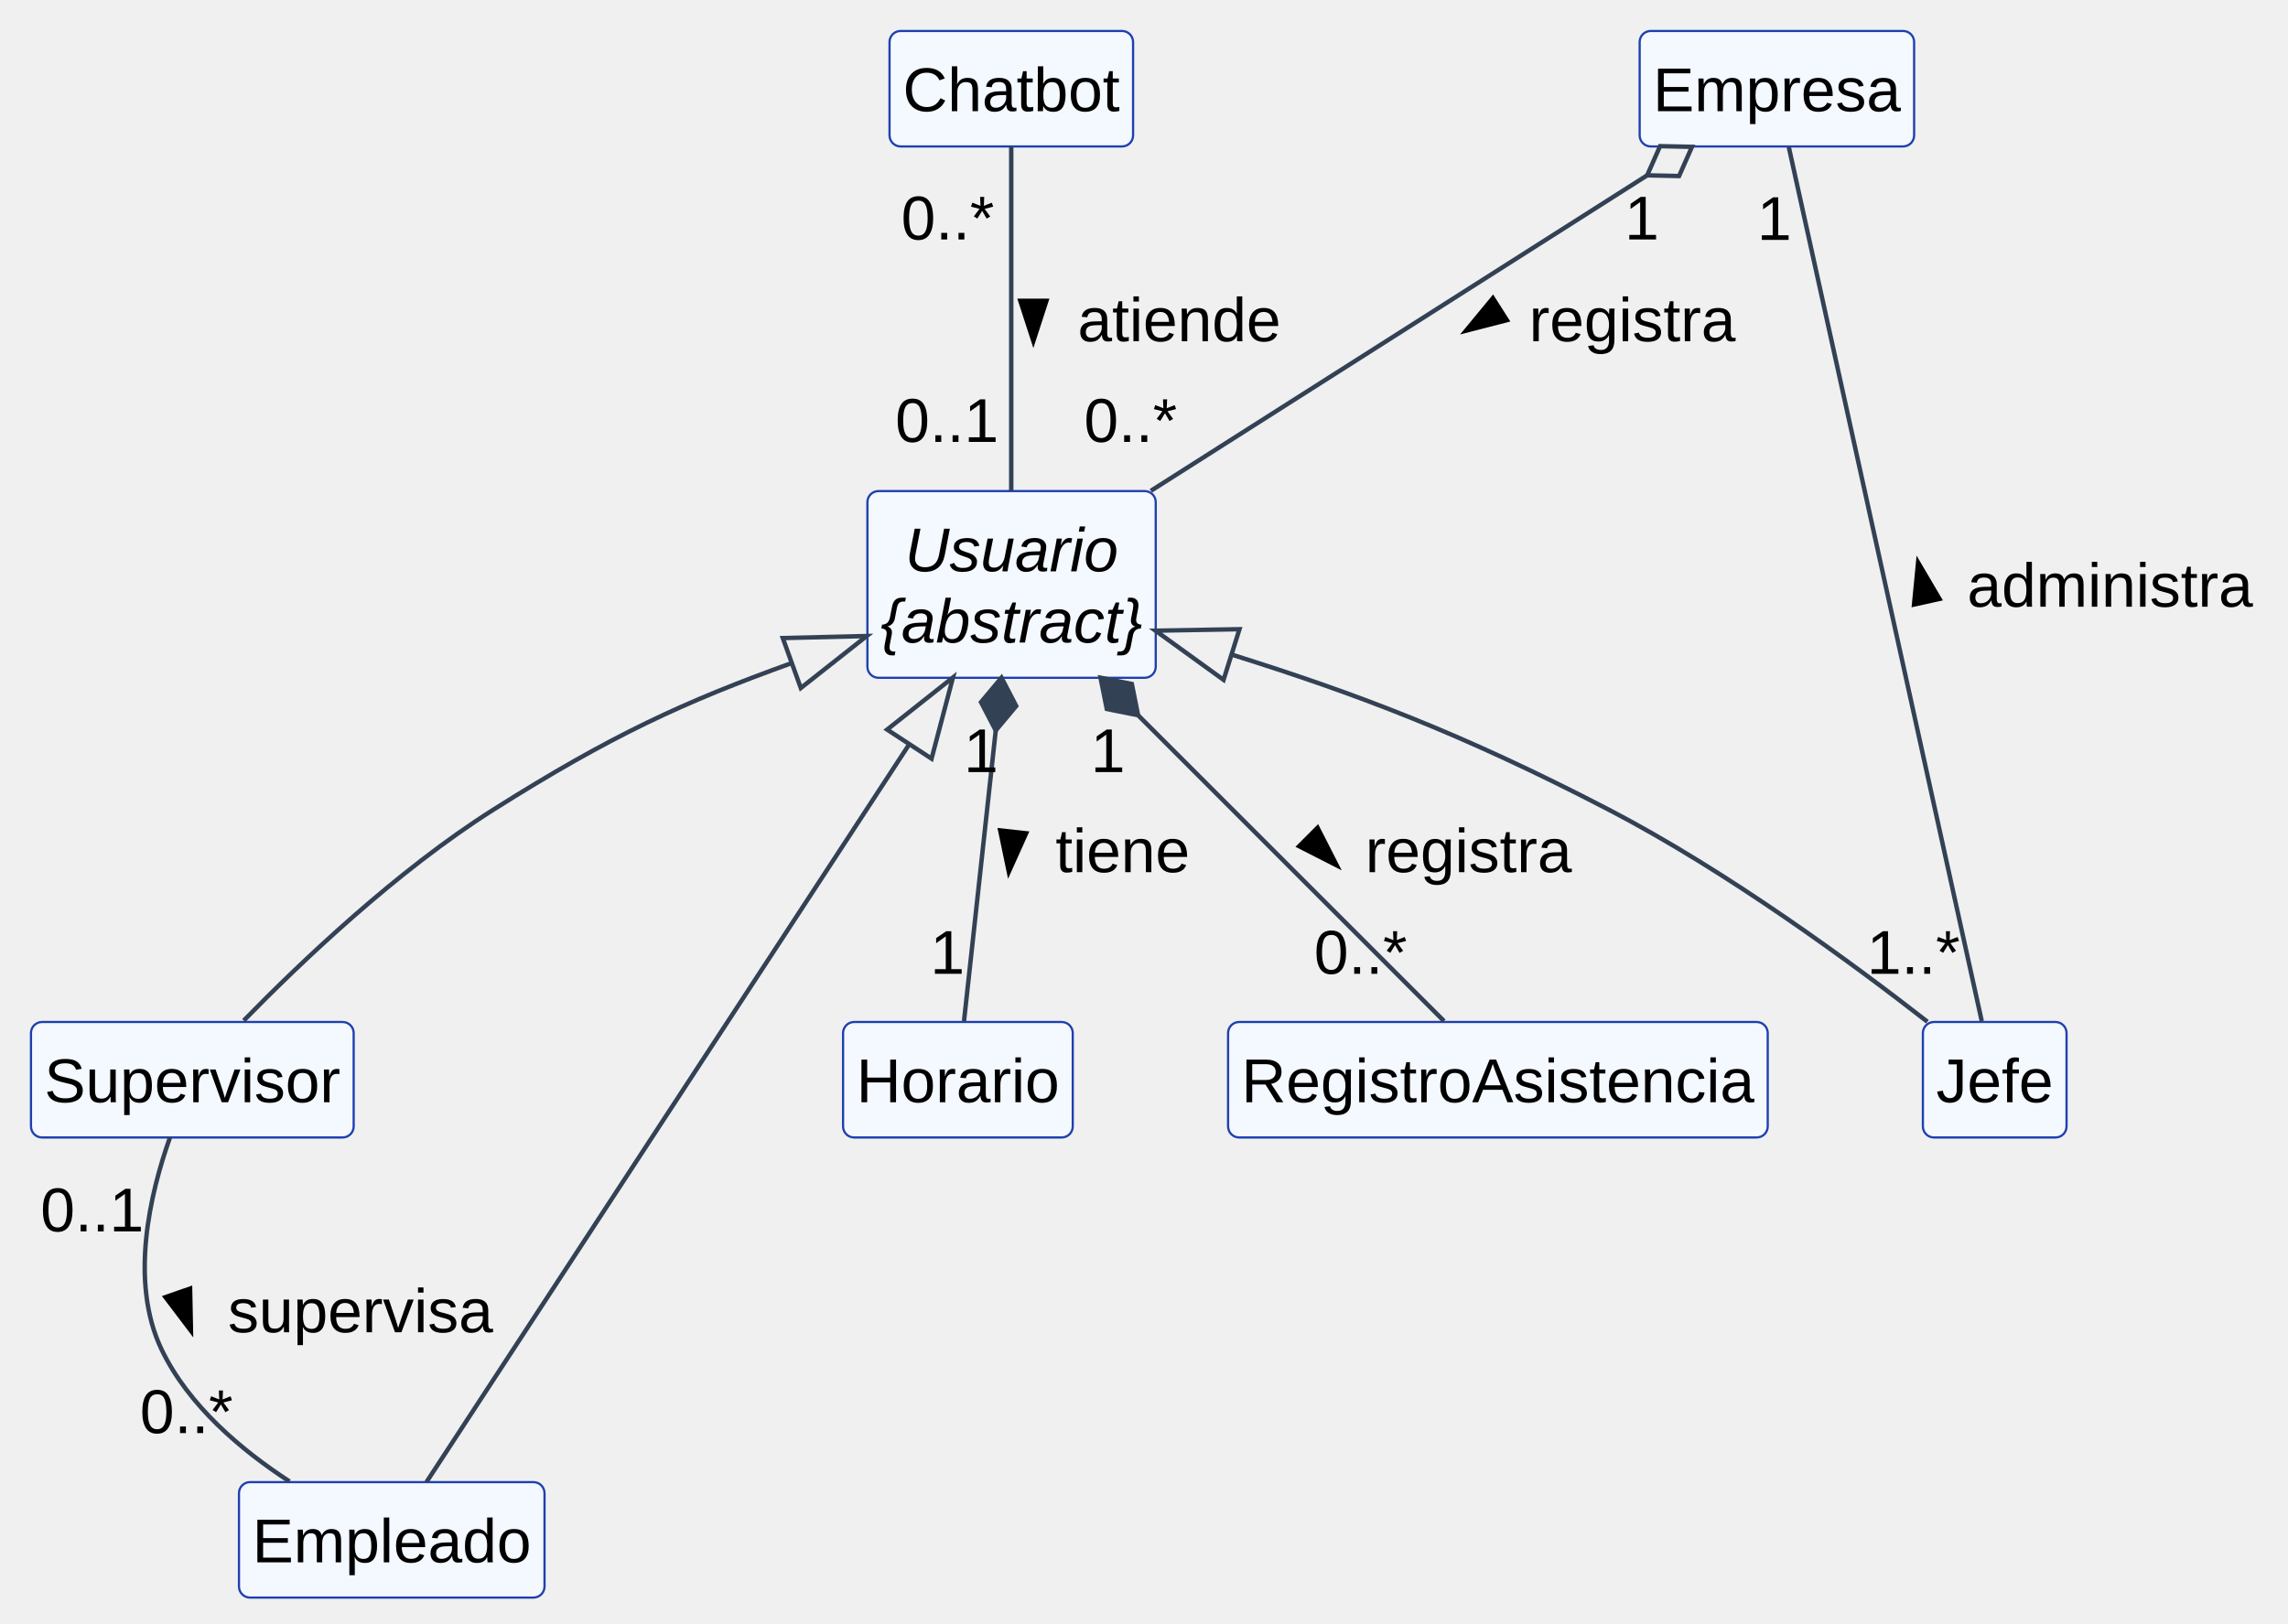
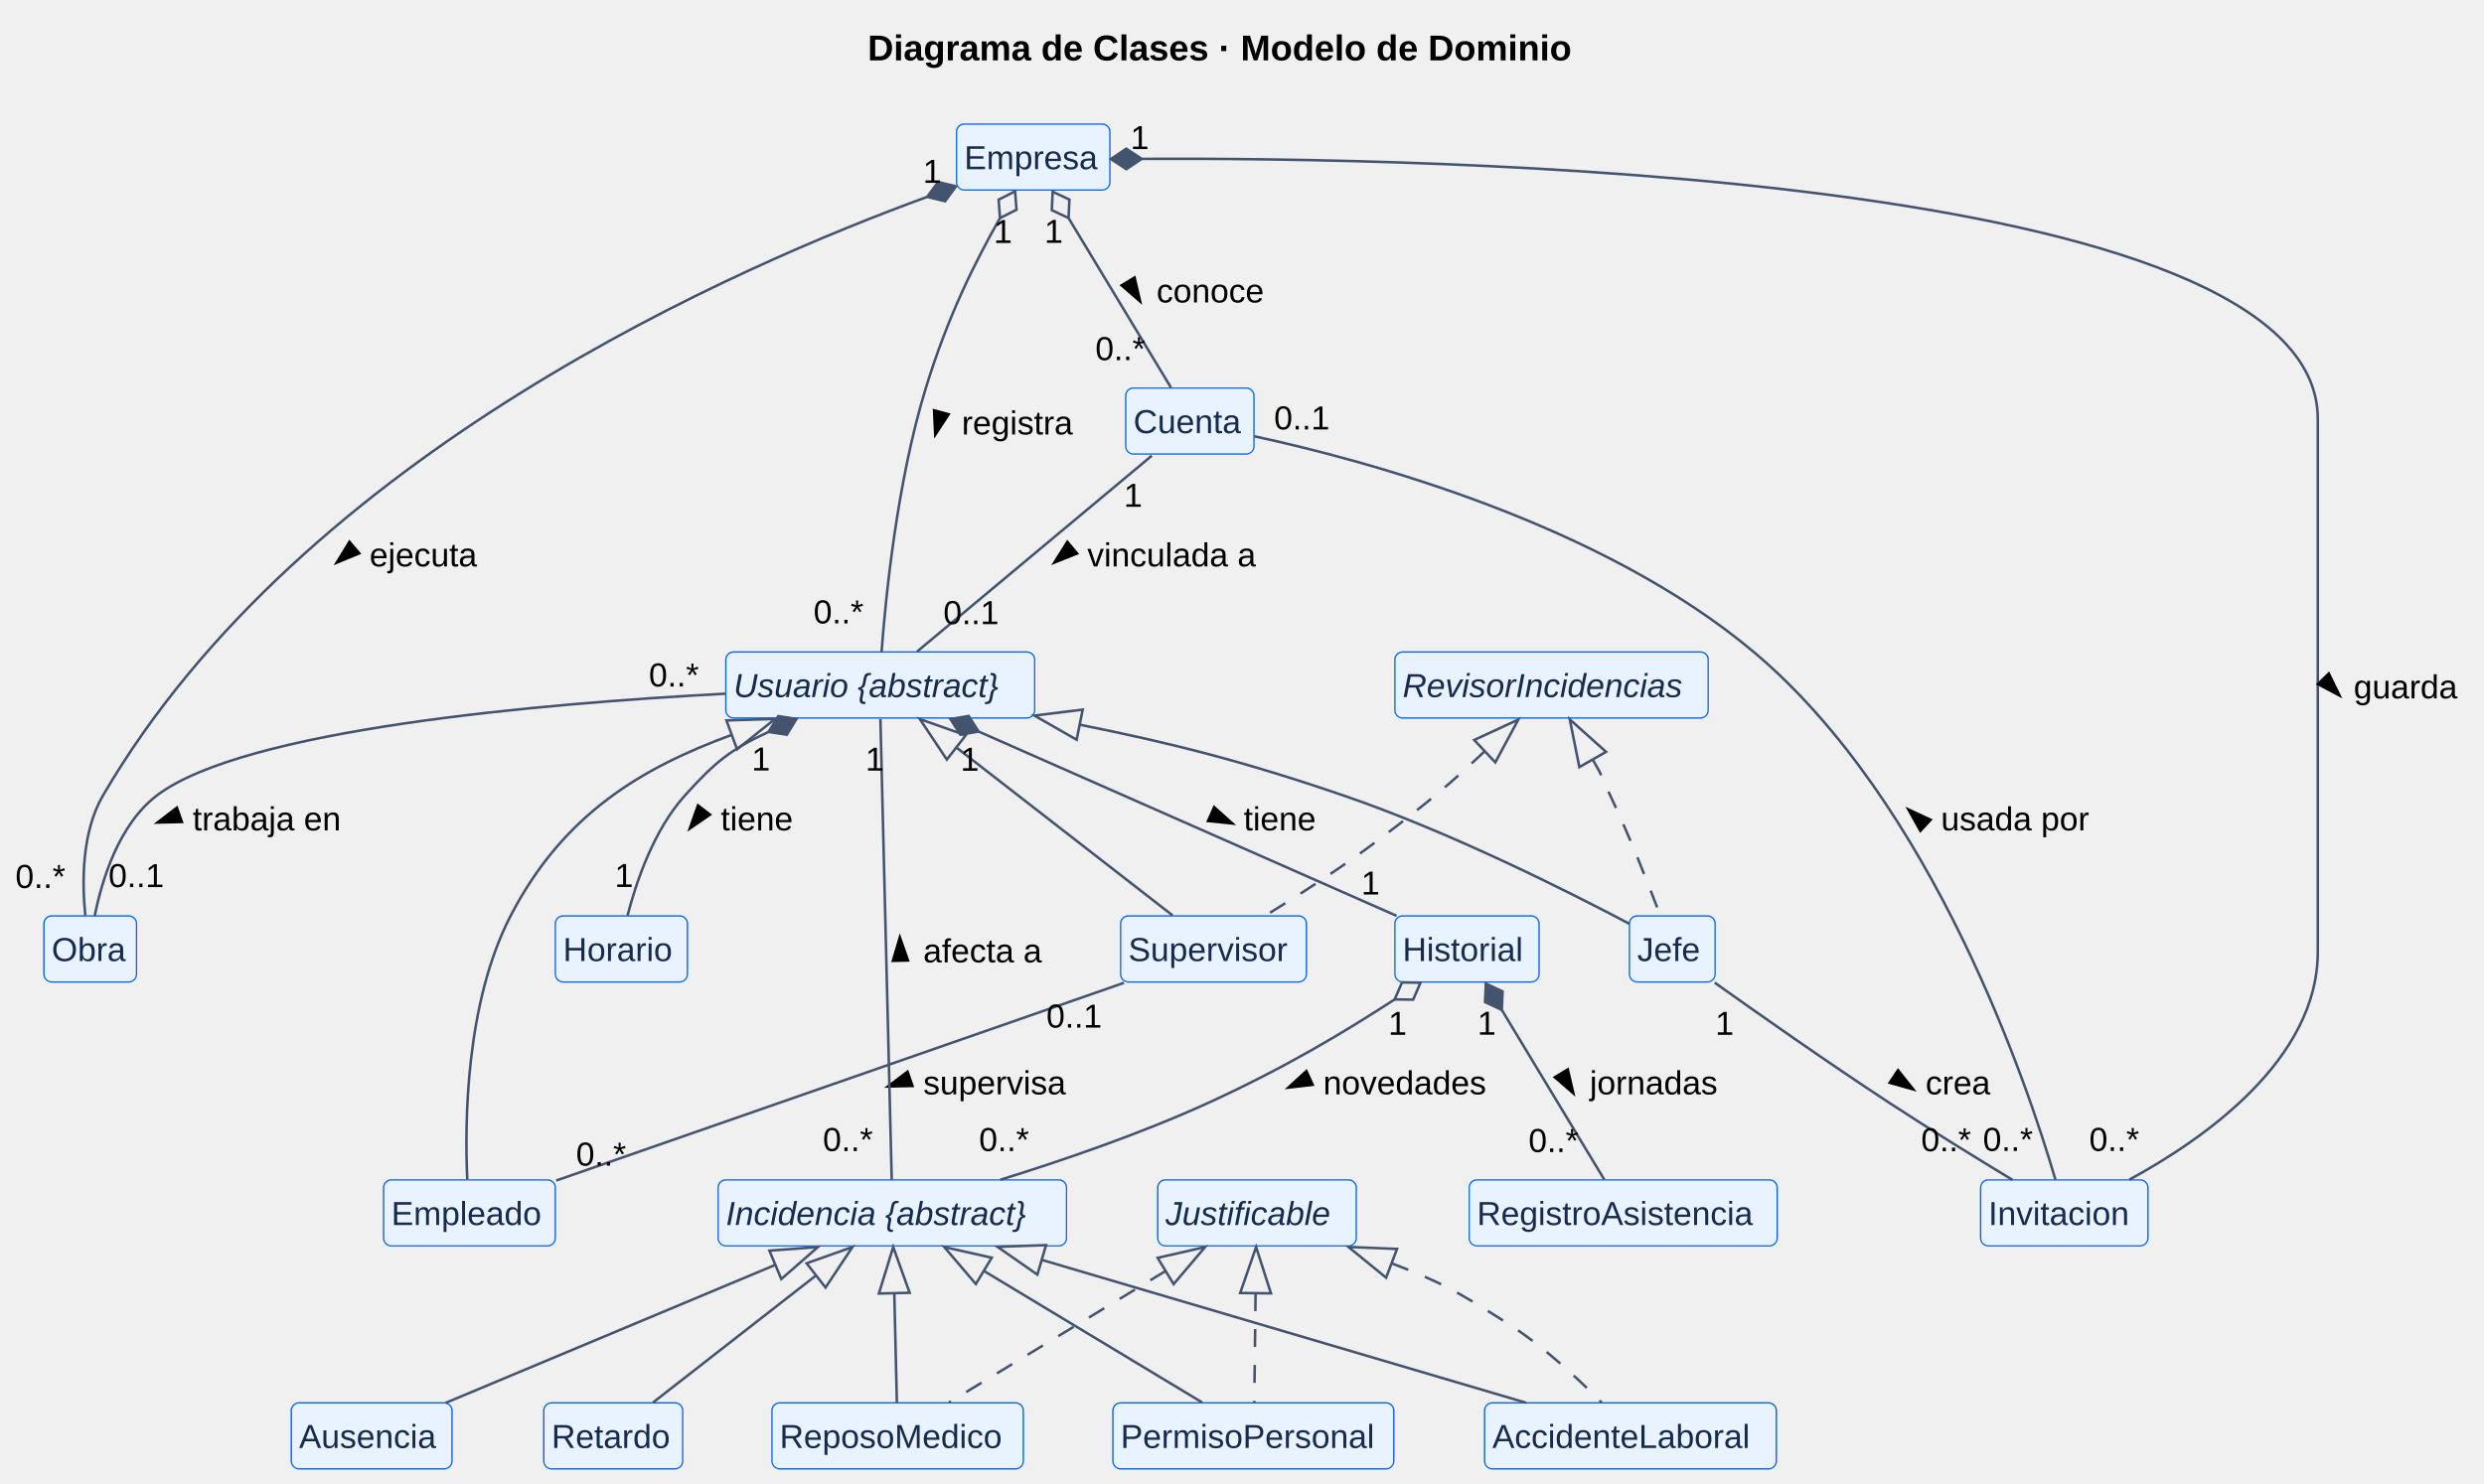
- <svg xmlns="http://www.w3.org/2000/svg" contentStyleType="text/css" height="367px" preserveAspectRatio="none" style="width:517px;height:367px;background:#FFFFFF;" version="1.1" viewBox="0 0 517 367" width="517px" zoomAndPan="magnify">
+ <svg xmlns="http://www.w3.org/2000/svg" contentStyleType="text/css" height="579px" preserveAspectRatio="none" style="width:969px;height:579px;background:#FFFFFF;" version="1.1" viewBox="0 0 969 579" width="969px" zoomAndPan="magnify">
  <defs />
  <g>
+     <text fill="#000000" font-family="Arial" font-size="14" font-weight="bold" lengthAdjust="spacing" textLength="278.346" x="338.462" y="23.562">Diagrama de Clases · Modelo de Dominio</text>
    <g id="elem_Empresa">
-       <rect codeLine="14" fill="#F4F8FF" height="26.099" id="Empresa" rx="2.5" ry="2.5" style="stroke:#1E40AF;stroke-width:0.5;" width="62.02" x="370.5" y="7" />
-       <text fill="#000000" font-family="Arial" font-size="14" lengthAdjust="spacing" textLength="56.02" x="373.5" y="25.132">Empresa</text>
+       <rect codeLine="6" fill="#FFFFFF" height="25.73" id="Empresa" rx="3" ry="3" style="stroke:#0C66E4;stroke-width:0.5;" width="59.796" x="373.156" y="48.431" />
+       <rect fill="#E9F2FF" height="25.73" rx="3" ry="3" style="stroke:#E9F2FF;stroke-width:0.5;" width="59.796" x="373.156" y="48.431" />
+       <rect fill="#E9F2FF" height="3" style="stroke:#E9F2FF;stroke-width:0.5;" width="59.796" x="373.156" y="71.16" />
+       <rect codeLine="6" fill="none" height="25.73" id="Empresa" rx="3" ry="3" style="stroke:#0C66E4;stroke-width:0.5;" width="59.796" x="373.156" y="48.431" />
+       <text fill="#172B4D" font-family="Arial" font-size="13" lengthAdjust="spacing" textLength="53.796" x="376.156" y="66.024">Empresa</text>
+     </g>
+     <g id="elem_Obra">
+       <rect codeLine="7" fill="#FFFFFF" height="25.73" id="Obra" rx="3" ry="3" style="stroke:#0C66E4;stroke-width:0.5;" width="36.094" x="17.156" y="357.431" />
+       <rect fill="#E9F2FF" height="25.73" rx="3" ry="3" style="stroke:#E9F2FF;stroke-width:0.5;" width="36.094" x="17.156" y="357.431" />
+       <rect fill="#E9F2FF" height="3" style="stroke:#E9F2FF;stroke-width:0.5;" width="36.094" x="17.156" y="380.16" />
+       <rect codeLine="7" fill="none" height="25.73" id="Obra" rx="3" ry="3" style="stroke:#0C66E4;stroke-width:0.5;" width="36.094" x="17.156" y="357.431" />
+       <text fill="#172B4D" font-family="Arial" font-size="13" lengthAdjust="spacing" textLength="30.094" x="20.156" y="375.024">Obra</text>
+     </g>
+     <g id="elem_Cuenta">
+       <rect codeLine="8" fill="#FFFFFF" height="25.73" id="Cuenta" rx="3" ry="3" style="stroke:#0C66E4;stroke-width:0.5;" width="49.996" x="439.156" y="151.431" />
+       <rect fill="#E9F2FF" height="25.73" rx="3" ry="3" style="stroke:#E9F2FF;stroke-width:0.5;" width="49.996" x="439.156" y="151.431" />
+       <rect fill="#E9F2FF" height="3" style="stroke:#E9F2FF;stroke-width:0.5;" width="49.996" x="439.156" y="174.16" />
+       <rect codeLine="8" fill="none" height="25.73" id="Cuenta" rx="3" ry="3" style="stroke:#0C66E4;stroke-width:0.5;" width="49.996" x="439.156" y="151.431" />
+       <text fill="#172B4D" font-family="Arial" font-size="13" lengthAdjust="spacing" textLength="43.996" x="442.156" y="169.024">Cuenta</text>
+     </g>
+     <g id="elem_Invitacion">
+       <rect codeLine="9" fill="#FFFFFF" height="25.73" id="Invitacion" rx="3" ry="3" style="stroke:#0C66E4;stroke-width:0.5;" width="65.23" x="772.656" y="460.431" />
+       <rect fill="#E9F2FF" height="25.73" rx="3" ry="3" style="stroke:#E9F2FF;stroke-width:0.5;" width="65.23" x="772.656" y="460.431" />
+       <rect fill="#E9F2FF" height="3" style="stroke:#E9F2FF;stroke-width:0.5;" width="65.23" x="772.656" y="483.16" />
+       <rect codeLine="9" fill="none" height="25.73" id="Invitacion" rx="3" ry="3" style="stroke:#0C66E4;stroke-width:0.5;" width="65.23" x="772.656" y="460.431" />
+       <text fill="#172B4D" font-family="Arial" font-size="13" lengthAdjust="spacing" textLength="59.23" x="775.656" y="478.024">Invitacion</text>
    </g>
    <g id="elem_Usuario">
-       <rect codeLine="15" fill="#F4F8FF" height="42.197" id="Usuario" rx="2.5" ry="2.5" style="stroke:#1E40AF;stroke-width:0.5;" width="65.151" x="196" y="111" />
-       <text fill="#000000" font-family="Arial" font-size="14" font-style="italic" lengthAdjust="spacing" textLength="48.241" x="204.455" y="129.132">Usuario</text>
-       <text fill="#000000" font-family="Arial" font-size="14" font-style="italic" lengthAdjust="spacing" textLength="59.151" x="199" y="145.231">{abstract}</text>
+       <rect codeLine="10" fill="#FFFFFF" height="25.73" id="Usuario" rx="3" ry="3" style="stroke:#0C66E4;stroke-width:0.5;" width="120.455" x="283.156" y="254.431" />
+       <rect fill="#E9F2FF" height="25.73" rx="3" ry="3" style="stroke:#E9F2FF;stroke-width:0.5;" width="120.455" x="283.156" y="254.431" />
+       <rect fill="#E9F2FF" height="3" style="stroke:#E9F2FF;stroke-width:0.5;" width="120.455" x="283.156" y="277.16" />
+       <rect codeLine="10" fill="none" height="25.73" id="Usuario" rx="3" ry="3" style="stroke:#0C66E4;stroke-width:0.5;" width="120.455" x="283.156" y="254.431" />
+       <text fill="#172B4D" font-family="Arial" font-size="13" font-style="italic" lengthAdjust="spacing" textLength="114.455" x="286.156" y="272.024">Usuario {abstract}</text>
    </g>
    <g id="elem_Empleado">
-       <rect codeLine="16" fill="#F4F8FF" height="26.099" id="Empleado" rx="2.5" ry="2.5" style="stroke:#1E40AF;stroke-width:0.5;" width="69.041" x="54" y="335" />
-       <text fill="#000000" font-family="Arial" font-size="14" lengthAdjust="spacing" textLength="63.041" x="57" y="353.132">Empleado</text>
+       <rect codeLine="11" fill="#FFFFFF" height="25.73" id="Empleado" rx="3" ry="3" style="stroke:#0C66E4;stroke-width:0.5;" width="66.944" x="149.656" y="460.431" />
+       <rect fill="#E9F2FF" height="25.73" rx="3" ry="3" style="stroke:#E9F2FF;stroke-width:0.5;" width="66.944" x="149.656" y="460.431" />
+       <rect fill="#E9F2FF" height="3" style="stroke:#E9F2FF;stroke-width:0.5;" width="66.944" x="149.656" y="483.16" />
+       <rect codeLine="11" fill="none" height="25.73" id="Empleado" rx="3" ry="3" style="stroke:#0C66E4;stroke-width:0.5;" width="66.944" x="149.656" y="460.431" />
+       <text fill="#172B4D" font-family="Arial" font-size="13" lengthAdjust="spacing" textLength="60.944" x="152.656" y="478.024">Empleado</text>
    </g>
    <g id="elem_Supervisor">
-       <rect codeLine="17" fill="#F4F8FF" height="26.099" id="Supervisor" rx="2.5" ry="2.5" style="stroke:#1E40AF;stroke-width:0.5;" width="72.917" x="7" y="231" />
-       <text fill="#000000" font-family="Arial" font-size="14" lengthAdjust="spacing" textLength="66.917" x="10" y="249.132">Supervisor</text>
+       <rect codeLine="12" fill="#FFFFFF" height="25.73" id="Supervisor" rx="3" ry="3" style="stroke:#0C66E4;stroke-width:0.5;" width="72.466" x="437.156" y="357.431" />
+       <rect fill="#E9F2FF" height="25.73" rx="3" ry="3" style="stroke:#E9F2FF;stroke-width:0.5;" width="72.466" x="437.156" y="357.431" />
+       <rect fill="#E9F2FF" height="3" style="stroke:#E9F2FF;stroke-width:0.5;" width="72.466" x="437.156" y="380.16" />
+       <rect codeLine="12" fill="none" height="25.73" id="Supervisor" rx="3" ry="3" style="stroke:#0C66E4;stroke-width:0.5;" width="72.466" x="437.156" y="357.431" />
+       <text fill="#172B4D" font-family="Arial" font-size="13" lengthAdjust="spacing" textLength="66.466" x="440.156" y="375.024">Supervisor</text>
    </g>
    <g id="elem_Jefe">
-       <rect codeLine="18" fill="#F4F8FF" height="26.099" id="Jefe" rx="2.5" ry="2.5" style="stroke:#1E40AF;stroke-width:0.5;" width="32.462" x="434.5" y="231" />
-       <text fill="#000000" font-family="Arial" font-size="14" lengthAdjust="spacing" textLength="26.462" x="437.5" y="249.132">Jefe</text>
+       <rect codeLine="13" fill="#FFFFFF" height="25.73" id="Jefe" rx="3" ry="3" style="stroke:#0C66E4;stroke-width:0.5;" width="33.39" x="635.656" y="357.431" />
+       <rect fill="#E9F2FF" height="25.73" rx="3" ry="3" style="stroke:#E9F2FF;stroke-width:0.5;" width="33.39" x="635.656" y="357.431" />
+       <rect fill="#E9F2FF" height="3" style="stroke:#E9F2FF;stroke-width:0.5;" width="33.39" x="635.656" y="380.16" />
+       <rect codeLine="13" fill="none" height="25.73" id="Jefe" rx="3" ry="3" style="stroke:#0C66E4;stroke-width:0.5;" width="33.39" x="635.656" y="357.431" />
+       <text fill="#172B4D" font-family="Arial" font-size="13" lengthAdjust="spacing" textLength="27.39" x="638.656" y="375.024">Jefe</text>
    </g>
    <g id="elem_Horario">
-       <rect codeLine="19" fill="#F4F8FF" height="26.099" id="Horario" rx="2.5" ry="2.5" style="stroke:#1E40AF;stroke-width:0.5;" width="51.903" x="190.5" y="231" />
-       <text fill="#000000" font-family="Arial" font-size="14" lengthAdjust="spacing" textLength="45.903" x="193.5" y="249.132">Horario</text>
+       <rect codeLine="14" fill="#FFFFFF" height="25.73" id="Horario" rx="3" ry="3" style="stroke:#0C66E4;stroke-width:0.5;" width="51.487" x="216.656" y="357.431" />
+       <rect fill="#E9F2FF" height="25.73" rx="3" ry="3" style="stroke:#E9F2FF;stroke-width:0.5;" width="51.487" x="216.656" y="357.431" />
+       <rect fill="#E9F2FF" height="3" style="stroke:#E9F2FF;stroke-width:0.5;" width="51.487" x="216.656" y="380.16" />
+       <rect codeLine="14" fill="none" height="25.73" id="Horario" rx="3" ry="3" style="stroke:#0C66E4;stroke-width:0.5;" width="51.487" x="216.656" y="357.431" />
+       <text fill="#172B4D" font-family="Arial" font-size="13" lengthAdjust="spacing" textLength="45.487" x="219.656" y="375.024">Horario</text>
+     </g>
+     <g id="elem_Historial">
+       <rect codeLine="15" fill="#FFFFFF" height="25.73" id="Historial" rx="3" ry="3" style="stroke:#0C66E4;stroke-width:0.5;" width="56.21" x="544.156" y="357.431" />
+       <rect fill="#E9F2FF" height="25.73" rx="3" ry="3" style="stroke:#E9F2FF;stroke-width:0.5;" width="56.21" x="544.156" y="357.431" />
+       <rect fill="#E9F2FF" height="3" style="stroke:#E9F2FF;stroke-width:0.5;" width="56.21" x="544.156" y="380.16" />
+       <rect codeLine="15" fill="none" height="25.73" id="Historial" rx="3" ry="3" style="stroke:#0C66E4;stroke-width:0.5;" width="56.21" x="544.156" y="357.431" />
+       <text fill="#172B4D" font-family="Arial" font-size="13" lengthAdjust="spacing" textLength="50.21" x="547.156" y="375.024">Historial</text>
    </g>
    <g id="elem_RegistroAsistencia">
-       <rect codeLine="20" fill="#F4F8FF" height="26.099" id="RegistroAsistencia" rx="2.5" ry="2.5" style="stroke:#1E40AF;stroke-width:0.5;" width="121.938" x="277.5" y="231" />
-       <text fill="#000000" font-family="Arial" font-size="14" lengthAdjust="spacing" textLength="115.938" x="280.5" y="249.132">RegistroAsistencia</text>
-     </g>
-     <g id="elem_Chatbot">
-       <rect codeLine="21" fill="#F4F8FF" height="26.099" id="Chatbot" rx="2.5" ry="2.5" style="stroke:#1E40AF;stroke-width:0.5;" width="55.034" x="201" y="7" />
-       <text fill="#000000" font-family="Arial" font-size="14" lengthAdjust="spacing" textLength="49.034" x="204" y="25.132">Chatbot</text>
+       <rect codeLine="16" fill="#FFFFFF" height="25.73" id="RegistroAsistencia" rx="3" ry="3" style="stroke:#0C66E4;stroke-width:0.5;" width="120.099" x="573.156" y="460.431" />
+       <rect fill="#E9F2FF" height="25.73" rx="3" ry="3" style="stroke:#E9F2FF;stroke-width:0.5;" width="120.099" x="573.156" y="460.431" />
+       <rect fill="#E9F2FF" height="3" style="stroke:#E9F2FF;stroke-width:0.5;" width="120.099" x="573.156" y="483.16" />
+       <rect codeLine="16" fill="none" height="25.73" id="RegistroAsistencia" rx="3" ry="3" style="stroke:#0C66E4;stroke-width:0.5;" width="120.099" x="573.156" y="460.431" />
+       <text fill="#172B4D" font-family="Arial" font-size="13" lengthAdjust="spacing" textLength="114.099" x="576.156" y="478.024">RegistroAsistencia</text>
+     </g>
+     <g id="elem_Incidencia">
+       <rect codeLine="17" fill="#FFFFFF" height="25.73" id="Incidencia" rx="3" ry="3" style="stroke:#0C66E4;stroke-width:0.5;" width="135.873" x="280.156" y="460.431" />
+       <rect fill="#E9F2FF" height="25.73" rx="3" ry="3" style="stroke:#E9F2FF;stroke-width:0.5;" width="135.873" x="280.156" y="460.431" />
+       <rect fill="#E9F2FF" height="3" style="stroke:#E9F2FF;stroke-width:0.5;" width="135.873" x="280.156" y="483.16" />
+       <rect codeLine="17" fill="none" height="25.73" id="Incidencia" rx="3" ry="3" style="stroke:#0C66E4;stroke-width:0.5;" width="135.873" x="280.156" y="460.431" />
+       <text fill="#172B4D" font-family="Arial" font-size="13" font-style="italic" lengthAdjust="spacing" textLength="129.873" x="283.156" y="478.024">Incidencia {abstract}</text>
+     </g>
+     <g id="elem_ReposoMedico">
+       <rect codeLine="18" fill="#FFFFFF" height="25.73" id="ReposoMedico" rx="3" ry="3" style="stroke:#0C66E4;stroke-width:0.5;" width="98.009" x="301.156" y="547.431" />
+       <rect fill="#E9F2FF" height="25.73" rx="3" ry="3" style="stroke:#E9F2FF;stroke-width:0.5;" width="98.009" x="301.156" y="547.431" />
+       <rect fill="#E9F2FF" height="3" style="stroke:#E9F2FF;stroke-width:0.5;" width="98.009" x="301.156" y="570.16" />
+       <rect codeLine="18" fill="none" height="25.73" id="ReposoMedico" rx="3" ry="3" style="stroke:#0C66E4;stroke-width:0.5;" width="98.009" x="301.156" y="547.431" />
+       <text fill="#172B4D" font-family="Arial" font-size="13" lengthAdjust="spacing" textLength="92.009" x="304.156" y="565.024">ReposoMedico</text>
+     </g>
+     <g id="elem_PermisoPersonal">
+       <rect codeLine="19" fill="#FFFFFF" height="25.73" id="PermisoPersonal" rx="3" ry="3" style="stroke:#0C66E4;stroke-width:0.5;" width="109.53" x="434.156" y="547.431" />
+       <rect fill="#E9F2FF" height="25.73" rx="3" ry="3" style="stroke:#E9F2FF;stroke-width:0.5;" width="109.53" x="434.156" y="547.431" />
+       <rect fill="#E9F2FF" height="3" style="stroke:#E9F2FF;stroke-width:0.5;" width="109.53" x="434.156" y="570.16" />
+       <rect codeLine="19" fill="none" height="25.73" id="PermisoPersonal" rx="3" ry="3" style="stroke:#0C66E4;stroke-width:0.5;" width="109.53" x="434.156" y="547.431" />
+       <text fill="#172B4D" font-family="Arial" font-size="13" lengthAdjust="spacing" textLength="103.53" x="437.156" y="565.024">PermisoPersonal</text>
+     </g>
+     <g id="elem_Retardo">
+       <rect codeLine="20" fill="#FFFFFF" height="25.73" id="Retardo" rx="3" ry="3" style="stroke:#0C66E4;stroke-width:0.5;" width="54.147" x="212.156" y="547.431" />
+       <rect fill="#E9F2FF" height="25.73" rx="3" ry="3" style="stroke:#E9F2FF;stroke-width:0.5;" width="54.147" x="212.156" y="547.431" />
+       <rect fill="#E9F2FF" height="3" style="stroke:#E9F2FF;stroke-width:0.5;" width="54.147" x="212.156" y="570.16" />
+       <rect codeLine="20" fill="none" height="25.73" id="Retardo" rx="3" ry="3" style="stroke:#0C66E4;stroke-width:0.5;" width="54.147" x="212.156" y="547.431" />
+       <text fill="#172B4D" font-family="Arial" font-size="13" lengthAdjust="spacing" textLength="48.147" x="215.156" y="565.024">Retardo</text>
+     </g>
+     <g id="elem_AccidenteLaboral">
+       <rect codeLine="21" fill="#FFFFFF" height="25.73" id="AccidenteLaboral" rx="3" ry="3" style="stroke:#0C66E4;stroke-width:0.5;" width="113.77" x="579.156" y="547.431" />
+       <rect fill="#E9F2FF" height="25.73" rx="3" ry="3" style="stroke:#E9F2FF;stroke-width:0.5;" width="113.77" x="579.156" y="547.431" />
+       <rect fill="#E9F2FF" height="3" style="stroke:#E9F2FF;stroke-width:0.5;" width="113.77" x="579.156" y="570.16" />
+       <rect codeLine="21" fill="none" height="25.73" id="AccidenteLaboral" rx="3" ry="3" style="stroke:#0C66E4;stroke-width:0.5;" width="113.77" x="579.156" y="547.431" />
+       <text fill="#172B4D" font-family="Arial" font-size="13" lengthAdjust="spacing" textLength="107.77" x="582.156" y="565.024">AccidenteLaboral</text>
+     </g>
+     <g id="elem_Ausencia">
+       <rect codeLine="22" fill="#FFFFFF" height="25.73" id="Ausencia" rx="3" ry="3" style="stroke:#0C66E4;stroke-width:0.5;" width="62.653" x="113.656" y="547.431" />
+       <rect fill="#E9F2FF" height="25.73" rx="3" ry="3" style="stroke:#E9F2FF;stroke-width:0.5;" width="62.653" x="113.656" y="547.431" />
+       <rect fill="#E9F2FF" height="3" style="stroke:#E9F2FF;stroke-width:0.5;" width="62.653" x="113.656" y="570.16" />
+       <rect codeLine="22" fill="none" height="25.73" id="Ausencia" rx="3" ry="3" style="stroke:#0C66E4;stroke-width:0.5;" width="62.653" x="113.656" y="547.431" />
+       <text fill="#172B4D" font-family="Arial" font-size="13" lengthAdjust="spacing" textLength="56.653" x="116.656" y="565.024">Ausencia</text>
+     </g>
+     <g id="elem_Justificable">
+       <rect codeLine="23" fill="#FFFFFF" height="25.73" id="Justificable" rx="3" ry="3" style="stroke:#0C66E4;stroke-width:0.5;" width="77.405" x="451.656" y="460.431" />
+       <rect fill="#E9F2FF" height="25.73" rx="3" ry="3" style="stroke:#E9F2FF;stroke-width:0.5;" width="77.405" x="451.656" y="460.431" />
+       <rect fill="#E9F2FF" height="3" style="stroke:#E9F2FF;stroke-width:0.5;" width="77.405" x="451.656" y="483.16" />
+       <rect codeLine="23" fill="none" height="25.73" id="Justificable" rx="3" ry="3" style="stroke:#0C66E4;stroke-width:0.5;" width="77.405" x="451.656" y="460.431" />
+       <text fill="#172B4D" font-family="Arial" font-size="13" font-style="italic" lengthAdjust="spacing" textLength="71.405" x="454.656" y="478.024">Justificable</text>
+     </g>
+     <g id="elem_RevisorIncidencias">
+       <rect codeLine="24" fill="#FFFFFF" height="25.73" id="RevisorIncidencias" rx="3" ry="3" style="stroke:#0C66E4;stroke-width:0.5;" width="122.194" x="544.156" y="254.431" />
+       <rect fill="#E9F2FF" height="25.73" rx="3" ry="3" style="stroke:#E9F2FF;stroke-width:0.5;" width="122.194" x="544.156" y="254.431" />
+       <rect fill="#E9F2FF" height="3" style="stroke:#E9F2FF;stroke-width:0.5;" width="122.194" x="544.156" y="277.16" />
+       <rect codeLine="24" fill="none" height="25.73" id="RevisorIncidencias" rx="3" ry="3" style="stroke:#0C66E4;stroke-width:0.5;" width="122.194" x="544.156" y="254.431" />
+       <text fill="#172B4D" font-family="Arial" font-size="13" font-style="italic" lengthAdjust="spacing" textLength="116.194" x="547.156" y="272.024">RevisorIncidencias</text>
    </g>
    <g id="link_Empresa_Usuario">
-       <path codeLine="24" d="M372.195,39.631 C342.645,58.431 295.76,88.24 260.05,110.94 " fill="none" id="Empresa-backto-Usuario" style="stroke:#334155;stroke-width:1.0;" />
-       <polygon fill="none" points="382.32,33.19,375.111,33.036,372.195,39.631,379.405,39.786,382.32,33.19" style="stroke:#334155;stroke-width:1.0;" />
-       <polygon fill="#000000" points="331.281,74.732,340.49,72.359,337.337,67.399,331.281,74.732" style="stroke:#000000;stroke-width:1.0;" />
-       <text fill="#000000" font-family="Arial" font-size="14" lengthAdjust="spacing" textLength="46.683" x="345.5" y="77.132">registra</text>
-       <text fill="#000000" font-family="Arial" font-size="14" lengthAdjust="spacing" textLength="7.786" x="367.098" y="54.136">1</text>
-       <text fill="#000000" font-family="Arial" font-size="14" lengthAdjust="spacing" textLength="21.014" x="244.951" y="99.885">0..*</text>
+       <path codeLine="26" d="M390.09,85.097 C380.62,101.847 369.986,122.691 361.156,151.431 C349.936,187.941 345.466,233.221 343.896,254.421 " fill="none" id="Empresa-backto-Usuario" style="stroke:#44546F;stroke-width:1;" />
+       <polygon fill="none" points="395.996,74.651,389.561,77.905,390.09,85.097,396.525,81.842,395.996,74.651" style="stroke:#44546F;stroke-width:1;" />
+       <polygon fill="#000000" points="364.84,169.619,370.056,161.666,364.386,160.119,364.84,169.619" style="stroke:#000000;stroke-width:1;" />
+       <text fill="#000000" font-family="Arial" font-size="13" lengthAdjust="spacing" textLength="46.903" x="375.156" y="169.524">registra</text>
+       <text fill="#000000" font-family="Arial" font-size="13" lengthAdjust="spacing" textLength="5.288" x="387.642" y="94.804">1</text>
+       <text fill="#000000" font-family="Arial" font-size="13" lengthAdjust="spacing" textLength="22.204" x="317.353" y="243.26">0..*</text>
+     </g>
+     <g id="link_Empresa_Obra">
+       <path codeLine="27" d="M361.683,76.825 C289.453,103.184 118.206,176.591 40.156,310.431 C31.766,324.821 31.986,344.621 33.286,357.231 " fill="none" id="Empresa-backto-Obra" style="stroke:#44546F;stroke-width:1;" />
+       <polygon fill="#44546F" points="372.956,72.711,365.949,71.01,361.683,76.825,368.691,78.525,372.956,72.711" style="stroke:#44546F;stroke-width:1;" />
+       <polygon fill="#000000" points="131.354,219.542,140.141,215.904,136.324,211.434,131.354,219.542" style="stroke:#000000;stroke-width:1;" />
+       <text fill="#000000" font-family="Arial" font-size="13" lengthAdjust="spacing" textLength="44.973" x="144.156" y="221.024">ejecuta</text>
+       <text fill="#000000" font-family="Arial" font-size="13" lengthAdjust="spacing" textLength="5.288" x="360.046" y="71.348">1</text>
+       <text fill="#000000" font-family="Arial" font-size="13" lengthAdjust="spacing" textLength="22.204" x="6" y="346.492">0..*</text>
+     </g>
+     <g id="link_Empresa_Cuenta">
+       <path codeLine="28" d="M416.84,85.083 C428.61,104.573 445.116,131.901 456.806,151.261 " fill="none" id="Empresa-backto-Cuenta" style="stroke:#44546F;stroke-width:1;" />
+       <polygon fill="none" points="410.636,74.811,410.314,82.014,416.84,85.083,417.162,77.879,410.636,74.811" style="stroke:#44546F;stroke-width:1;" />
+       <polygon fill="#000000" points="444.741,117.575,442.581,108.313,437.549,111.352,444.741,117.575" style="stroke:#000000;stroke-width:1;" />
+       <text fill="#000000" font-family="Arial" font-size="13" lengthAdjust="spacing" textLength="45.703" x="451.156" y="118.024">conoce</text>
+       <text fill="#000000" font-family="Arial" font-size="13" lengthAdjust="spacing" textLength="5.288" x="407.433" y="94.754">1</text>
+       <text fill="#000000" font-family="Arial" font-size="13" lengthAdjust="spacing" textLength="22.204" x="427.28" y="140.534">0..*</text>
+     </g>
+     <g id="link_Empresa_Invitacion">
+       <path codeLine="29" d="M445.366,61.989 C553.676,61.428 904.156,66.831 904.156,163.431 C904.156,163.431 904.156,163.431 904.156,371.431 C904.156,413.421 859.976,444.381 830.646,460.311 " fill="none" id="Empresa-backto-Invitacion" style="stroke:#44546F;stroke-width:1;" />
+       <polygon fill="#44546F" points="433.366,62.051,439.387,66.019,445.366,61.989,439.346,58.02,433.366,62.051" style="stroke:#44546F;stroke-width:1;" />
+       <polygon fill="#000000" points="912.632,271.389,908.456,262.844,904.231,266.931,912.632,271.389" style="stroke:#000000;stroke-width:1;" />
+       <text fill="#000000" font-family="Arial" font-size="13" lengthAdjust="spacing" textLength="43.113" x="918.156" y="272.524">guarda</text>
+       <text fill="#000000" font-family="Arial" font-size="13" lengthAdjust="spacing" textLength="5.288" x="440.987" y="58.169">1</text>
+       <text fill="#000000" font-family="Arial" font-size="13" lengthAdjust="spacing" textLength="22.204" x="814.98" y="449.102">0..*</text>
+     </g>
+     <g id="link_Usuario_Empleado">
+       <path codeLine="30" d="M285.451,286.75 C250.621,299.55 219.876,317.361 199.156,357.431 C181.556,391.451 181.266,438.321 182.286,460.221 " fill="none" id="Usuario-backto-Empleado" style="stroke:#44546F;stroke-width:1;" />
+       <polygon fill="none" points="302.346,280.541,283.381,281.118,287.521,292.381,302.346,280.541" style="stroke:#44546F;stroke-width:1;" />
+     </g>
+     <g id="link_Usuario_Supervisor">
+       <path codeLine="31" d="M373.047,291.658 C398.027,311.078 432.396,337.761 457.416,357.201 " fill="none" id="Usuario-backto-Supervisor" style="stroke:#44546F;stroke-width:1;" />
+       <polygon fill="none" points="358.836,280.611,369.364,296.395,376.73,286.921,358.836,280.611" style="stroke:#44546F;stroke-width:1;" />
+     </g>
+     <g id="link_Usuario_Jefe">
+       <path codeLine="32" d="M421.173,282.779 C456.783,289.939 484.786,296.951 524.156,310.431 C565.586,324.621 611.656,347.811 635.626,360.481 " fill="none" id="Usuario-backto-Jefe" style="stroke:#44546F;stroke-width:1;" />
+       <polygon fill="none" points="403.526,279.231,419.99,288.661,422.356,276.897,403.526,279.231" style="stroke:#44546F;stroke-width:1;" />
    </g>
    <g id="link_Usuario_Horario">
-       <path codeLine="27" d="M224.997,165.109 C222.517,187.809 219.88,212.02 217.83,230.79 " fill="none" id="Usuario-backto-Horario" style="stroke:#334155;stroke-width:1.0;" />
-       <polygon fill="#334155" points="226.3,153.18,221.672,158.71,224.997,165.109,229.625,159.579,226.3,153.18" style="stroke:#334155;stroke-width:1.0;" />
-       <polygon fill="#000000" points="227.958,197.02,231.86,188.347,226.017,187.709,227.958,197.02" style="stroke:#000000;stroke-width:1.0;" />
-       <text fill="#000000" font-family="Arial" font-size="14" lengthAdjust="spacing" textLength="30.358" x="238.5" y="197.132">tiene</text>
-       <text fill="#000000" font-family="Arial" font-size="14" lengthAdjust="spacing" textLength="7.786" x="217.786" y="174.505">1</text>
-       <text fill="#000000" font-family="Arial" font-size="14" lengthAdjust="spacing" textLength="7.786" x="210.193" y="220.101">1</text>
-     </g>
-     <g id="link_Usuario_RegistroAsistencia">
-       <path codeLine="28" d="M257.165,161.665 C279.865,184.365 307.52,212.02 326.29,230.79 " fill="none" id="Usuario-backto-RegistroAsistencia" style="stroke:#334155;stroke-width:1.0;" />
-       <polygon fill="#334155" points="248.68,153.18,250.094,160.251,257.165,161.665,255.751,154.594,248.68,153.18" style="stroke:#334155;stroke-width:1.0;" />
-       <polygon fill="#000000" points="302.036,195.585,297.718,187.111,293.562,191.267,302.036,195.585" style="stroke:#000000;stroke-width:1.0;" />
-       <text fill="#000000" font-family="Arial" font-size="14" lengthAdjust="spacing" textLength="46.683" x="308.5" y="197.132">registra</text>
-       <text fill="#000000" font-family="Arial" font-size="14" lengthAdjust="spacing" textLength="7.786" x="246.46" y="174.505">1</text>
-       <text fill="#000000" font-family="Arial" font-size="14" lengthAdjust="spacing" textLength="21.014" x="296.93" y="220.101">0..*</text>
-     </g>
-     <g id="link_Usuario_Empleado">
-       <path codeLine="31" d="M205.476,168.193 C176.816,212.003 119.39,299.78 96.38,334.96 " fill="none" id="Usuario-backto-Empleado" style="stroke:#334155;stroke-width:1.0;" />
-       <polygon fill="none" points="215.33,153.13,200.455,164.908,210.497,171.478,215.33,153.13" style="stroke:#334155;stroke-width:1.0;" />
-     </g>
-     <g id="link_Usuario_Supervisor">
-       <path codeLine="32" d="M178.917,149.865 C154.647,158.615 138.21,166.13 111.5,183 C89.67,196.79 67.9,217.54 55.08,230.67 " fill="none" id="Usuario-backto-Supervisor" style="stroke:#334155;stroke-width:1.0;" />
-       <polygon fill="none" points="195.85,143.76,176.882,144.22,180.952,155.509,195.85,143.76" style="stroke:#334155;stroke-width:1.0;" />
-     </g>
-     <g id="link_Usuario_Jefe">
-       <path codeLine="33" d="M278.273,147.943 C306.233,156.723 330.01,165.6 363.5,183 C390.36,196.96 418.74,217.85 435.52,230.94 " fill="none" id="Usuario-backto-Jefe" style="stroke:#334155;stroke-width:1.0;" />
-       <polygon fill="none" points="261.1,142.55,276.476,153.667,280.071,142.218,261.1,142.55" style="stroke:#334155;stroke-width:1.0;" />
+       <path codeLine="33" d="M299.82,285.588 C284.959,292.478 278.956,297.331 267.156,310.431 C254.936,323.981 248.116,344.391 244.786,357.301 " fill="none" id="Usuario-backto-Horario" style="stroke:#44546F;stroke-width:1;" />
+       <polygon fill="#44546F" points="310.706,280.541,303.58,279.435,299.82,285.588,306.945,286.693,310.706,280.541" style="stroke:#44546F;stroke-width:1;" />
+       <polygon fill="#000000" points="269.112,323.262,276.95,317.875,272.287,314.297,269.112,323.262" style="stroke:#000000;stroke-width:1;" />
+       <text fill="#000000" font-family="Arial" font-size="13" lengthAdjust="spacing" textLength="30.24" x="281.156" y="324.024">tiene</text>
+       <text fill="#000000" font-family="Arial" font-size="13" lengthAdjust="spacing" textLength="5.288" x="293.226" y="300.655">1</text>
+       <text fill="#000000" font-family="Arial" font-size="13" lengthAdjust="spacing" textLength="5.288" x="239.799" y="346.087">1</text>
+     </g>
+     <g id="link_Usuario_Historial">
+       <path codeLine="34" d="M381.755,285.454 C425.885,304.924 500.816,337.971 544.786,357.361 " fill="none" id="Usuario-backto-Historial" style="stroke:#44546F;stroke-width:1;" />
+       <polygon fill="#44546F" points="370.776,280.611,374.651,286.692,381.755,285.454,377.88,279.373,370.776,280.611" style="stroke:#44546F;stroke-width:1;" />
+       <polygon fill="#000000" points="480.731,321.313,473.641,314.974,471.269,320.352,480.731,321.313" style="stroke:#000000;stroke-width:1;" />
+       <text fill="#000000" font-family="Arial" font-size="13" lengthAdjust="spacing" textLength="30.24" x="485.156" y="324.024">tiene</text>
+       <text fill="#000000" font-family="Arial" font-size="13" lengthAdjust="spacing" textLength="5.288" x="374.695" y="300.75">1</text>
+       <text fill="#000000" font-family="Arial" font-size="13" lengthAdjust="spacing" textLength="5.288" x="531.023" y="349.059">1</text>
+     </g>
+     <g id="link_Historial_RegistroAsistencia">
+       <path codeLine="35" d="M585.84,394.083 C597.61,413.573 614.116,440.901 625.806,460.261 " fill="none" id="Historial-backto-RegistroAsistencia" style="stroke:#44546F;stroke-width:1;" />
+       <polygon fill="#44546F" points="579.636,383.811,579.314,391.014,585.84,394.083,586.162,386.879,579.636,383.811" style="stroke:#44546F;stroke-width:1;" />
+       <polygon fill="#000000" points="613.741,426.575,611.581,417.313,606.549,420.352,613.741,426.575" style="stroke:#000000;stroke-width:1;" />
+       <text fill="#000000" font-family="Arial" font-size="13" lengthAdjust="spacing" textLength="52.94" x="620.156" y="427.024">jornadas</text>
+       <text fill="#000000" font-family="Arial" font-size="13" lengthAdjust="spacing" textLength="5.288" x="576.361" y="403.754">1</text>
+       <text fill="#000000" font-family="Arial" font-size="13" lengthAdjust="spacing" textLength="22.204" x="596.259" y="449.534">0..*</text>
+     </g>
+     <g id="link_Historial_Incidencia">
+       <path codeLine="36" d="M544.058,389.981 C524.308,402.791 501.436,416.581 471.156,430.431 C444.986,442.391 414.376,452.861 390.236,460.351 " fill="none" id="Historial-backto-Incidencia" style="stroke:#44546F;stroke-width:1;" />
+       <polygon fill="none" points="554.126,383.451,546.916,383.36,544.058,389.981,551.269,390.072,554.126,383.451" style="stroke:#44546F;stroke-width:1;" />
+       <polygon fill="#000000" points="502.609,424.375,512.057,423.285,509.612,417.94,502.609,424.375" style="stroke:#000000;stroke-width:1;" />
+       <text fill="#000000" font-family="Arial" font-size="13" lengthAdjust="spacing" textLength="68.022" x="516.156" y="427.024">novedades</text>
+       <text fill="#000000" font-family="Arial" font-size="13" lengthAdjust="spacing" textLength="5.288" x="541.57" y="403.795">1</text>
+       <text fill="#000000" font-family="Arial" font-size="13" lengthAdjust="spacing" textLength="22.204" x="381.906" y="449.159">0..*</text>
+     </g>
+     <g id="link_Usuario_Obra">
+       <path codeLine="37" d="M282.926,270.691 C210.656,274.521 94.996,284.611 61.156,310.431 C46.206,321.841 39.676,343.681 36.956,357.351 " fill="none" id="Usuario-Obra" style="stroke:#44546F;stroke-width:1;" />
+       <polygon fill="#000000" points="61.44,320.957,70.948,320.723,68.995,315.179,61.44,320.957" style="stroke:#000000;stroke-width:1;" />
+       <text fill="#000000" font-family="Arial" font-size="13" lengthAdjust="spacing" textLength="61.071" x="75.156" y="324.024">trabaja en</text>
+       <text fill="#000000" font-family="Arial" font-size="13" lengthAdjust="spacing" textLength="22.204" x="253.122" y="267.875">0..*</text>
+       <text fill="#000000" font-family="Arial" font-size="13" lengthAdjust="spacing" textLength="20.979" x="42.312" y="346.159">0..1</text>
    </g>
    <g id="link_Supervisor_Empleado">
-       <path codeLine="36" d="M38.4,257.13 C33.92,269.72 29.18,289.67 36.5,305 C42.55,317.67 54.5,327.75 65.42,334.85 " fill="none" id="Supervisor-Empleado" style="stroke:#334155;stroke-width:1.0;" />
-       <polygon fill="#000000" points="43.142,300.772,42.948,291.264,37.396,293.194,43.142,300.772" style="stroke:#000000;stroke-width:1.0;" />
-       <text fill="#000000" font-family="Arial" font-size="14" lengthAdjust="spacing" textLength="59.917" x="51.5" y="301.132">supervisa</text>
-       <text fill="#000000" font-family="Arial" font-size="14" lengthAdjust="spacing" textLength="23.352" x="9.154" y="278.318">0..1</text>
-       <text fill="#000000" font-family="Arial" font-size="14" lengthAdjust="spacing" textLength="21.014" x="31.612" y="323.918">0..*</text>
-     </g>
-     <g id="link_Jefe_Empresa">
-       <path codeLine="37" d="M447.8,230.79 C439.25,192.03 412.77,72.07 404.2,33.25 " fill="none" id="Jefe-Empresa" style="stroke:#334155;stroke-width:1.0;" />
-       <polygon fill="#000000" points="433.422,127.167,432.502,136.633,438.242,135.366,433.422,127.167" style="stroke:#000000;stroke-width:1.0;" />
-       <text fill="#000000" font-family="Arial" font-size="14" lengthAdjust="spacing" textLength="64.579" x="444.5" y="137.132">administra</text>
-       <text fill="#000000" font-family="Arial" font-size="14" lengthAdjust="spacing" textLength="21.014" x="421.85" y="220.101">1..*</text>
-       <text fill="#000000" font-family="Arial" font-size="14" lengthAdjust="spacing" textLength="7.786" x="397.046" y="54.218">1</text>
-     </g>
-     <g id="link_Chatbot_Usuario">
-       <path codeLine="38" d="M228.5,33.19 C228.5,51.99 228.5,88.24 228.5,110.94 " fill="none" id="Chatbot-Usuario" style="stroke:#334155;stroke-width:1.0;" />
-       <polygon fill="#000000" points="233.5,77.049,236.439,68.004,230.561,68.004,233.5,77.049" style="stroke:#000000;stroke-width:1.0;" />
-       <text fill="#000000" font-family="Arial" font-size="14" lengthAdjust="spacing" textLength="45.931" x="243.5" y="77.132">atiende</text>
-       <text fill="#000000" font-family="Arial" font-size="14" lengthAdjust="spacing" textLength="21.014" x="203.624" y="54.136">0..*</text>
-       <text fill="#000000" font-family="Arial" font-size="14" lengthAdjust="spacing" textLength="23.352" x="202.294" y="99.885">0..1</text>
+       <path codeLine="38" d="M438.456,383.511 C382.386,403.041 272.506,441.311 216.986,460.651 " fill="none" id="Supervisor-Empleado" style="stroke:#44546F;stroke-width:1;" />
+       <polygon fill="#000000" points="346.434,423.94,355.943,423.74,354.01,418.189,346.434,423.94" style="stroke:#000000;stroke-width:1;" />
+       <text fill="#000000" font-family="Arial" font-size="13" lengthAdjust="spacing" textLength="59.598" x="360.156" y="427.024">supervisa</text>
+       <text fill="#000000" font-family="Arial" font-size="13" lengthAdjust="spacing" textLength="20.979" x="408.179" y="400.979">0..1</text>
+       <text fill="#000000" font-family="Arial" font-size="13" lengthAdjust="spacing" textLength="22.204" x="224.714" y="454.845">0..*</text>
+     </g>
+     <g id="link_Cuenta_Usuario">
+       <path codeLine="39" d="M449.316,177.811 C425.966,197.301 380.926,234.901 357.736,254.261 " fill="none" id="Cuenta-Usuario" style="stroke:#44546F;stroke-width:1;" />
+       <polygon fill="#000000" points="411.318,219.5,420.145,215.959,416.378,211.447,411.318,219.5" style="stroke:#000000;stroke-width:1;" />
+       <text fill="#000000" font-family="Arial" font-size="13" lengthAdjust="spacing" textLength="69.913" x="424.156" y="221.024">vinculada a</text>
+       <text fill="#000000" font-family="Arial" font-size="13" lengthAdjust="spacing" textLength="5.288" x="438.406" y="197.754">1</text>
+       <text fill="#000000" font-family="Arial" font-size="13" lengthAdjust="spacing" textLength="20.979" x="367.984" y="243.534">0..1</text>
+     </g>
+     <g id="link_Jefe_Invitacion">
+       <path codeLine="40" d="M668.906,383.451 C685.916,395.571 713.116,414.681 737.156,430.431 C753.056,440.851 771.406,452.141 785.036,460.391 " fill="none" id="Jefe-Invitacion" style="stroke:#44546F;stroke-width:1;" />
+       <polygon fill="#000000" points="746.324,425.057,740.407,417.611,737.161,422.511,746.324,425.057" style="stroke:#000000;stroke-width:1;" />
+       <text fill="#000000" font-family="Arial" font-size="13" lengthAdjust="spacing" textLength="27.2" x="751.156" y="427.024">crea</text>
+       <text fill="#000000" font-family="Arial" font-size="13" lengthAdjust="spacing" textLength="5.288" x="669.142" y="403.795">1</text>
+       <text fill="#000000" font-family="Arial" font-size="13" lengthAdjust="spacing" textLength="22.204" x="749.416" y="449.217">0..*</text>
+     </g>
+     <g id="link_Invitacion_Cuenta">
+       <path codeLine="41" d="M801.806,460.301 C791.106,423.711 754.226,313.351 684.156,254.431 C624.556,204.311 533.046,179.691 489.226,170.231 " fill="none" id="Invitacion-Cuenta" style="stroke:#44546F;stroke-width:1;" />
+       <polygon fill="#000000" points="744.491,315.894,749.122,324.201,753.12,319.893,744.491,315.894" style="stroke:#000000;stroke-width:1;" />
+       <text fill="#000000" font-family="Arial" font-size="13" lengthAdjust="spacing" textLength="61.414" x="757.156" y="324.024">usada por</text>
+       <text fill="#000000" font-family="Arial" font-size="13" lengthAdjust="spacing" textLength="22.204" x="773.522" y="449.087">0..*</text>
+       <text fill="#000000" font-family="Arial" font-size="13" lengthAdjust="spacing" textLength="20.979" x="497.005" y="167.562">0..1</text>
+     </g>
+     <g id="link_Incidencia_Usuario">
+       <path codeLine="42" d="M347.856,460.341 C346.966,424.141 344.336,316.861 343.446,280.581 " fill="none" id="Incidencia-Usuario" style="stroke:#44546F;stroke-width:1;" />
+       <polygon fill="#000000" points="351.034,365.797,348.317,374.911,354.193,374.767,351.034,365.797" style="stroke:#000000;stroke-width:1;" />
+       <text fill="#000000" font-family="Arial" font-size="13" lengthAdjust="spacing" textLength="49.626" x="360.156" y="375.524">afecta a</text>
+       <text fill="#000000" font-family="Arial" font-size="13" lengthAdjust="spacing" textLength="22.204" x="320.985" y="449.145">0..*</text>
+       <text fill="#000000" font-family="Arial" font-size="13" lengthAdjust="spacing" textLength="5.288" x="337.629" y="300.709">1</text>
+     </g>
+     <g id="link_Incidencia_ReposoMedico">
+       <path codeLine="43" d="M348.859,504.606 C349.239,520.766 349.486,531.131 349.866,547.271 " fill="none" id="Incidencia-backto-ReposoMedico" style="stroke:#44546F;stroke-width:1;" />
+       <polygon fill="none" points="348.436,486.611,342.861,504.747,354.858,504.464,348.436,486.611" style="stroke:#44546F;stroke-width:1;" />
+     </g>
+     <g id="link_Incidencia_PermisoPersonal">
+       <path codeLine="44" d="M383.771,495.905 C410.571,512.065 442.206,531.131 468.986,547.271 " fill="none" id="Incidencia-backto-PermisoPersonal" style="stroke:#44546F;stroke-width:1;" />
+       <polygon fill="none" points="368.356,486.611,380.673,501.043,386.869,490.767,368.356,486.611" style="stroke:#44546F;stroke-width:1;" />
+     </g>
+     <g id="link_Incidencia_Retardo">
+       <path codeLine="45" d="M318.343,497.68 C297.623,513.841 275.446,531.131 254.736,547.271 " fill="none" id="Incidencia-backto-Retardo" style="stroke:#44546F;stroke-width:1;" />
+       <polygon fill="none" points="332.536,486.611,314.653,492.949,322.033,502.412,332.536,486.611" style="stroke:#44546F;stroke-width:1;" />
+     </g>
+     <g id="link_Incidencia_AccidenteLaboral">
+       <path codeLine="46" d="M406.37,491.616 C461.19,507.796 540.586,531.231 595.336,547.381 " fill="none" id="Incidencia-backto-AccidenteLaboral" style="stroke:#44546F;stroke-width:1;" />
+       <polygon fill="none" points="389.106,486.521,404.671,497.37,408.068,485.861,389.106,486.521" style="stroke:#44546F;stroke-width:1;" />
+     </g>
+     <g id="link_Incidencia_Ausencia">
+       <path codeLine="47" d="M302.462,493.561 C263.762,509.761 212.366,531.291 173.856,547.411 " fill="none" id="Incidencia-backto-Ausencia" style="stroke:#44546F;stroke-width:1;" />
+       <polygon fill="none" points="319.066,486.611,300.145,488.026,304.779,499.096,319.066,486.611" style="stroke:#44546F;stroke-width:1;" />
+     </g>
+     <g id="link_Justificable_ReposoMedico">
+       <path codeLine="48" d="M454.709,495.951 C428.089,512.111 396.766,531.131 370.176,547.271 " fill="none" id="Justificable-backto-ReposoMedico" style="stroke:#44546F;stroke-width:1;stroke-dasharray:7.0,7.0;" />
+       <polygon fill="none" points="470.096,486.611,451.596,490.822,457.823,501.08,470.096,486.611" style="stroke:#44546F;stroke-width:1;" />
+     </g>
+     <g id="link_Justificable_PermisoPersonal">
+       <path codeLine="49" d="M489.795,504.609 C489.605,520.769 489.486,531.131 489.296,547.271 " fill="none" id="Justificable-backto-PermisoPersonal" style="stroke:#44546F;stroke-width:1;stroke-dasharray:7.0,7.0;" />
+       <polygon fill="none" points="490.006,486.611,483.795,504.539,495.794,504.68,490.006,486.611" style="stroke:#44546F;stroke-width:1;" />
+     </g>
+     <g id="link_Justificable_AccidenteLaboral">
+       <path codeLine="50" d="M542.846,492.955 C562.036,500.235 568.796,504.091 588.156,516.431 C601.926,525.211 615.596,537.961 624.806,547.301 " fill="none" id="Justificable-backto-AccidenteLaboral" style="stroke:#44546F;stroke-width:1;stroke-dasharray:7.0,7.0;" />
+       <polygon fill="none" points="526.016,486.571,540.718,498.565,544.974,487.345,526.016,486.571" style="stroke:#44546F;stroke-width:1;" />
+     </g>
+     <g id="link_RevisorIncidencias_Supervisor">
+       <path codeLine="51" d="M579.195,293.124 C566.055,305.504 557.926,312.471 538.156,327.431 C523.796,338.291 506.656,349.291 493.586,357.311 " fill="none" id="RevisorIncidencias-backto-Supervisor" style="stroke:#44546F;stroke-width:1;stroke-dasharray:7.0,7.0;" />
+       <polygon fill="none" points="592.296,280.781,575.081,288.757,583.309,297.491,592.296,280.781" style="stroke:#44546F;stroke-width:1;" />
+     </g>
+     <g id="link_RevisorIncidencias_Jefe">
+       <path codeLine="52" d="M621.313,296.356 C626.043,304.625 623.296,300.221 628.156,310.431 C635.656,326.211 643.036,344.991 647.586,357.051 " fill="none" id="RevisorIncidencias-backto-Jefe" style="stroke:#44546F;stroke-width:1;stroke-dasharray:7.0,7.0;" />
+       <polygon fill="none" points="612.376,280.731,616.105,299.334,626.521,293.377,612.376,280.731" style="stroke:#44546F;stroke-width:1;" />
    </g>
  </g>
</svg>
